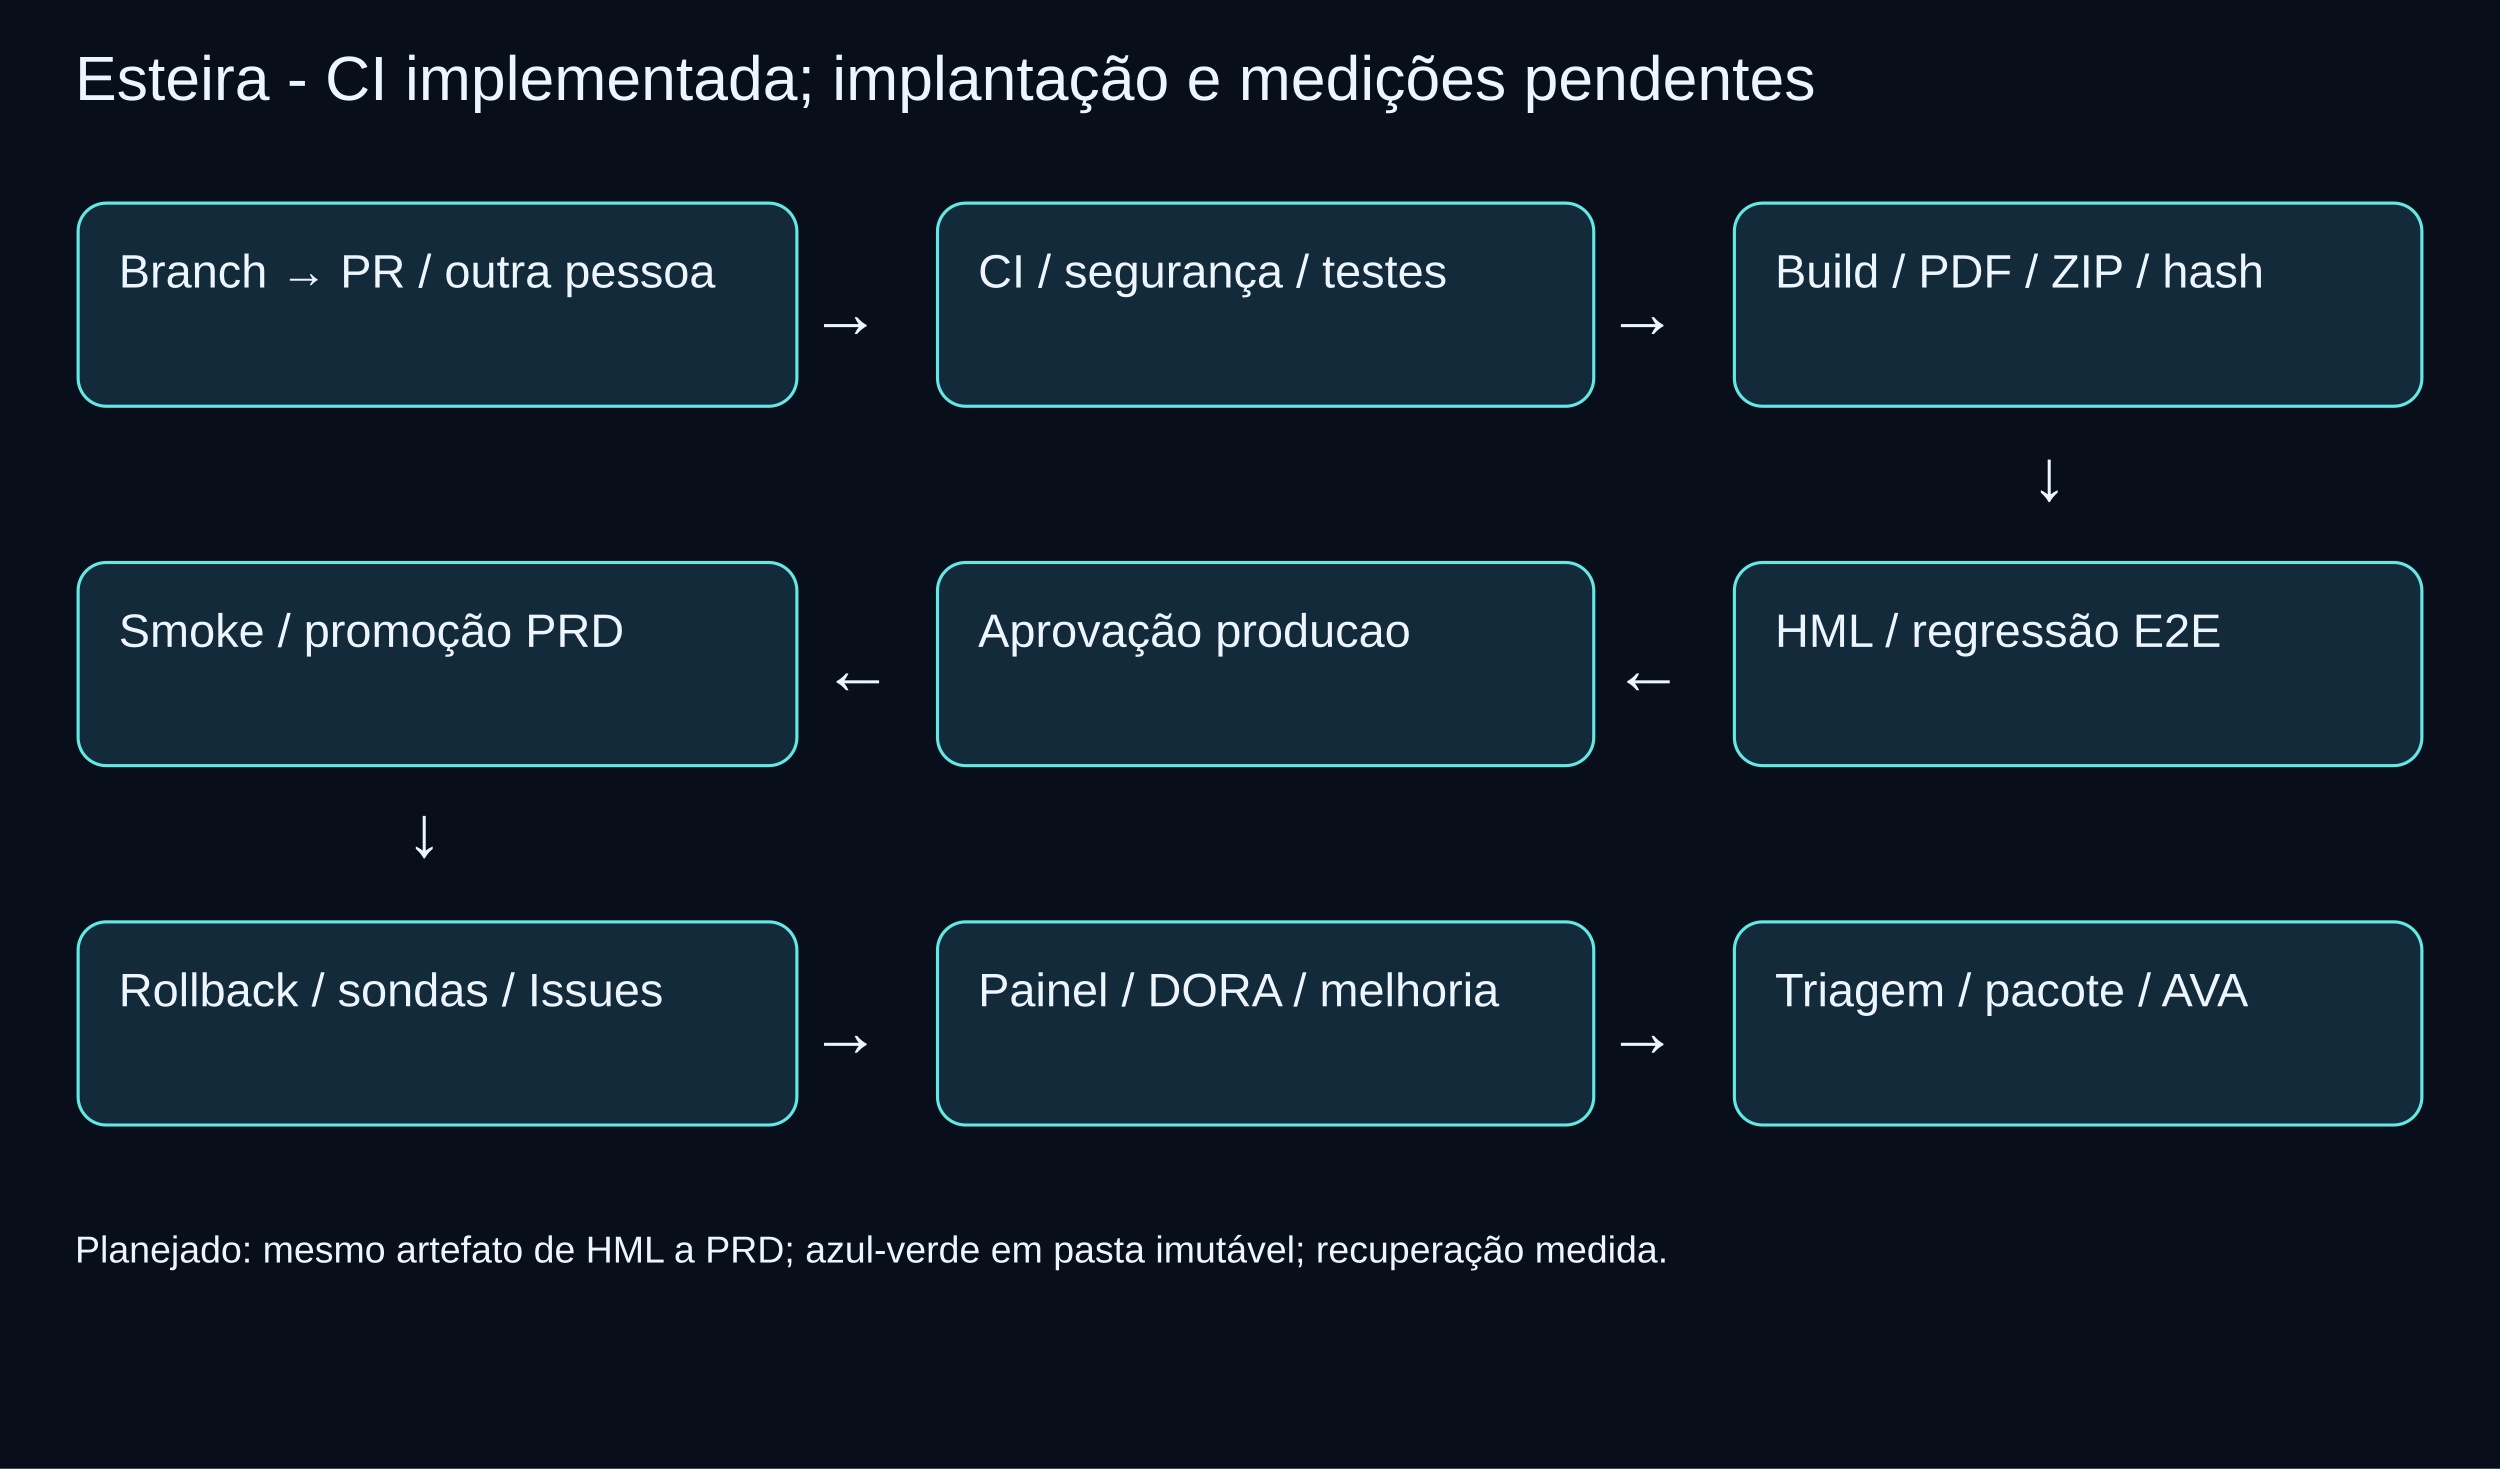
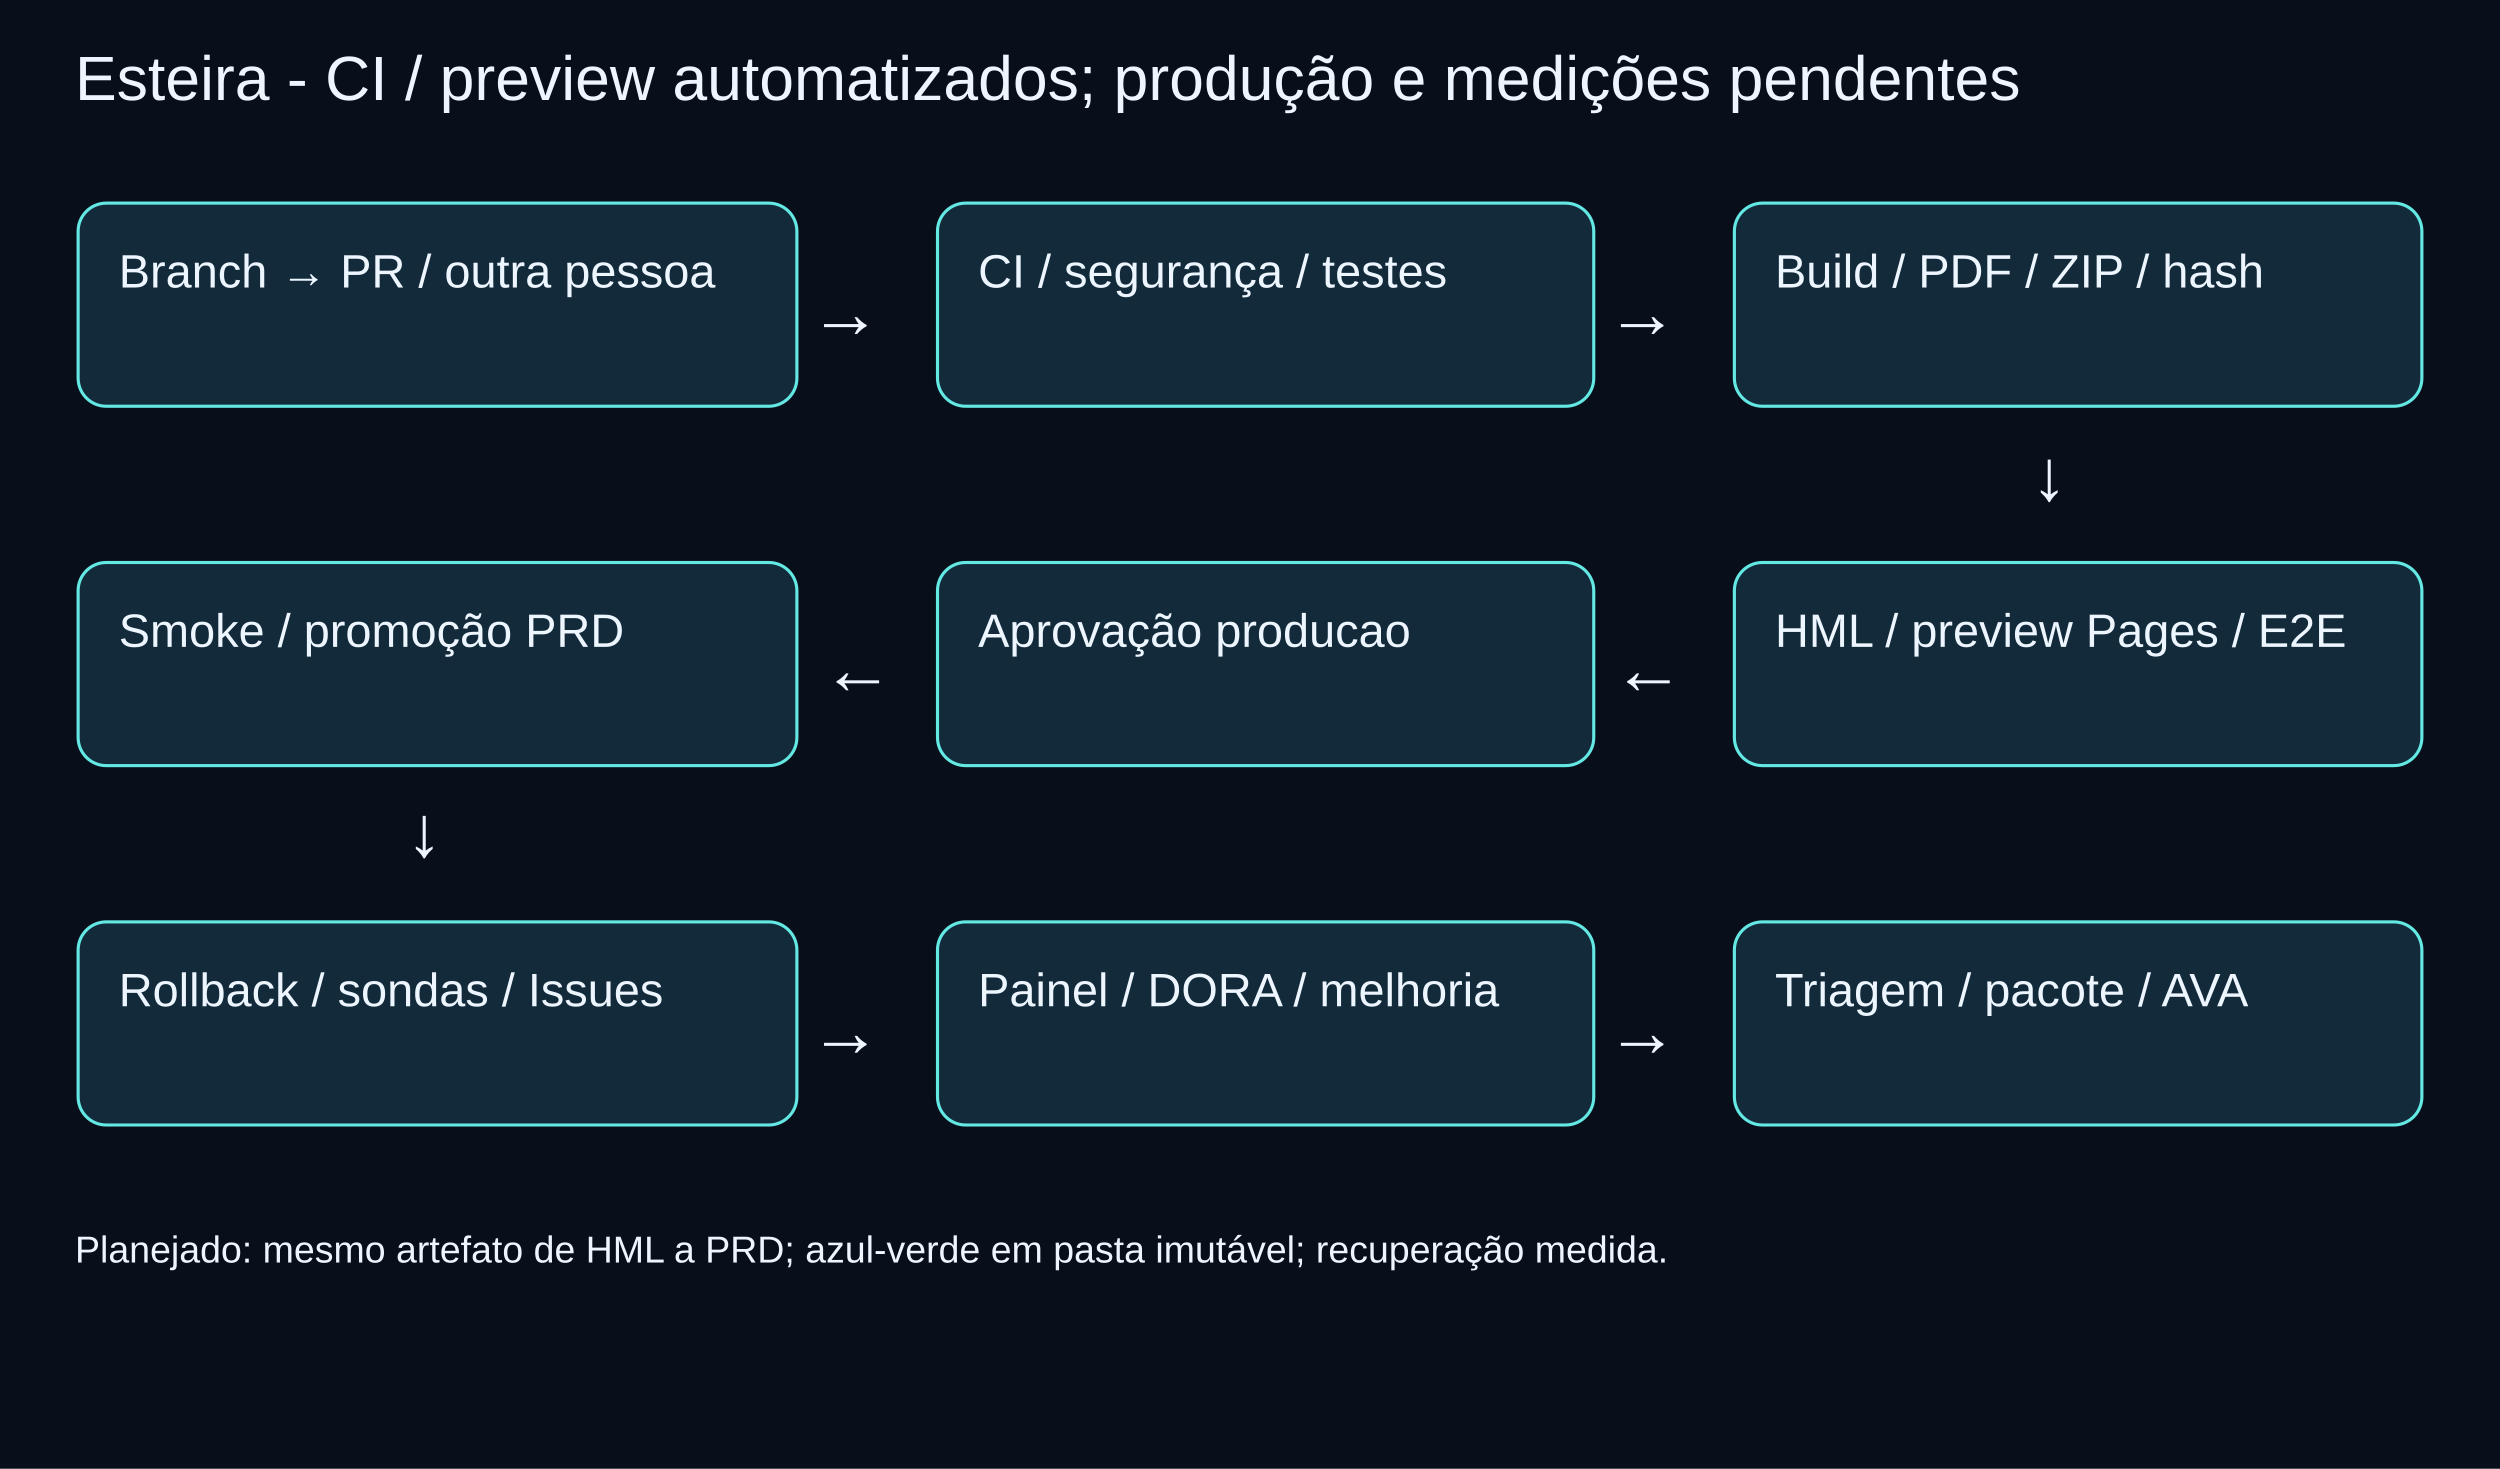
<svg xmlns="http://www.w3.org/2000/svg" width="800" height="470" viewBox="0 0 800 470">
  <rect width="100%" height="100%" fill="#080f1a" />
  <g font-family="Arial,sans-serif" fill="#edf6ff">
-     <text x="24" y="32" font-size="20">Esteira - CI implementada; implantação e medições pendentes</text>
+     <text x="24" y="32" font-size="20">Esteira - CI / preview automatizados; produção e medições pendentes</text>
    <rect x="25" y="65" width="230" height="65" rx="9" fill="#122a3a" stroke="#64e8e4" />
    <text x="38" y="92" font-size="15">Branch → PR / outra pessoa</text>
    <text x="259" y="108" font-size="23">→</text>
    <rect x="300" y="65" width="210" height="65" rx="9" fill="#122a3a" stroke="#64e8e4" />
    <text x="313" y="92" font-size="15">CI / segurança / testes</text>
    <text x="514" y="108" font-size="23">→</text>
    <rect x="555" y="65" width="220" height="65" rx="9" fill="#122a3a" stroke="#64e8e4" />
    <text x="568" y="92" font-size="15">Build / PDF / ZIP / hash</text>
    <rect x="25" y="180" width="230" height="65" rx="9" fill="#122a3a" stroke="#64e8e4" />
    <text x="38" y="207" font-size="15">Smoke / promoção PRD</text>
    <text x="263" y="222" font-size="23">←</text>
    <rect x="300" y="180" width="210" height="65" rx="9" fill="#122a3a" stroke="#64e8e4" />
    <text x="313" y="207" font-size="15">Aprovação producao</text>
    <text x="516" y="222" font-size="23">←</text>
    <rect x="555" y="180" width="220" height="65" rx="9" fill="#122a3a" stroke="#64e8e4" />
-     <text x="568" y="207" font-size="15">HML / regressão E2E</text>
+     <text x="568" y="207" font-size="15">HML / preview Pages / E2E</text>
    <text x="650" y="160" font-size="23">↓</text>
    <rect x="25" y="295" width="230" height="65" rx="9" fill="#122a3a" stroke="#64e8e4" />
    <text x="38" y="322" font-size="15">Rollback / sondas / Issues</text>
    <text x="259" y="338" font-size="23">→</text>
    <rect x="300" y="295" width="210" height="65" rx="9" fill="#122a3a" stroke="#64e8e4" />
    <text x="313" y="322" font-size="15">Painel / DORA / melhoria</text>
    <text x="514" y="338" font-size="23">→</text>
    <rect x="555" y="295" width="220" height="65" rx="9" fill="#122a3a" stroke="#64e8e4" />
    <text x="568" y="322" font-size="15">Triagem / pacote / AVA</text>
    <text x="130" y="274" font-size="23">↓</text>
    <text x="24" y="404" font-size="12">Planejado: mesmo artefato de HML a PRD; azul-verde em pasta imutável; recuperação medida.</text>
  </g>
</svg>
